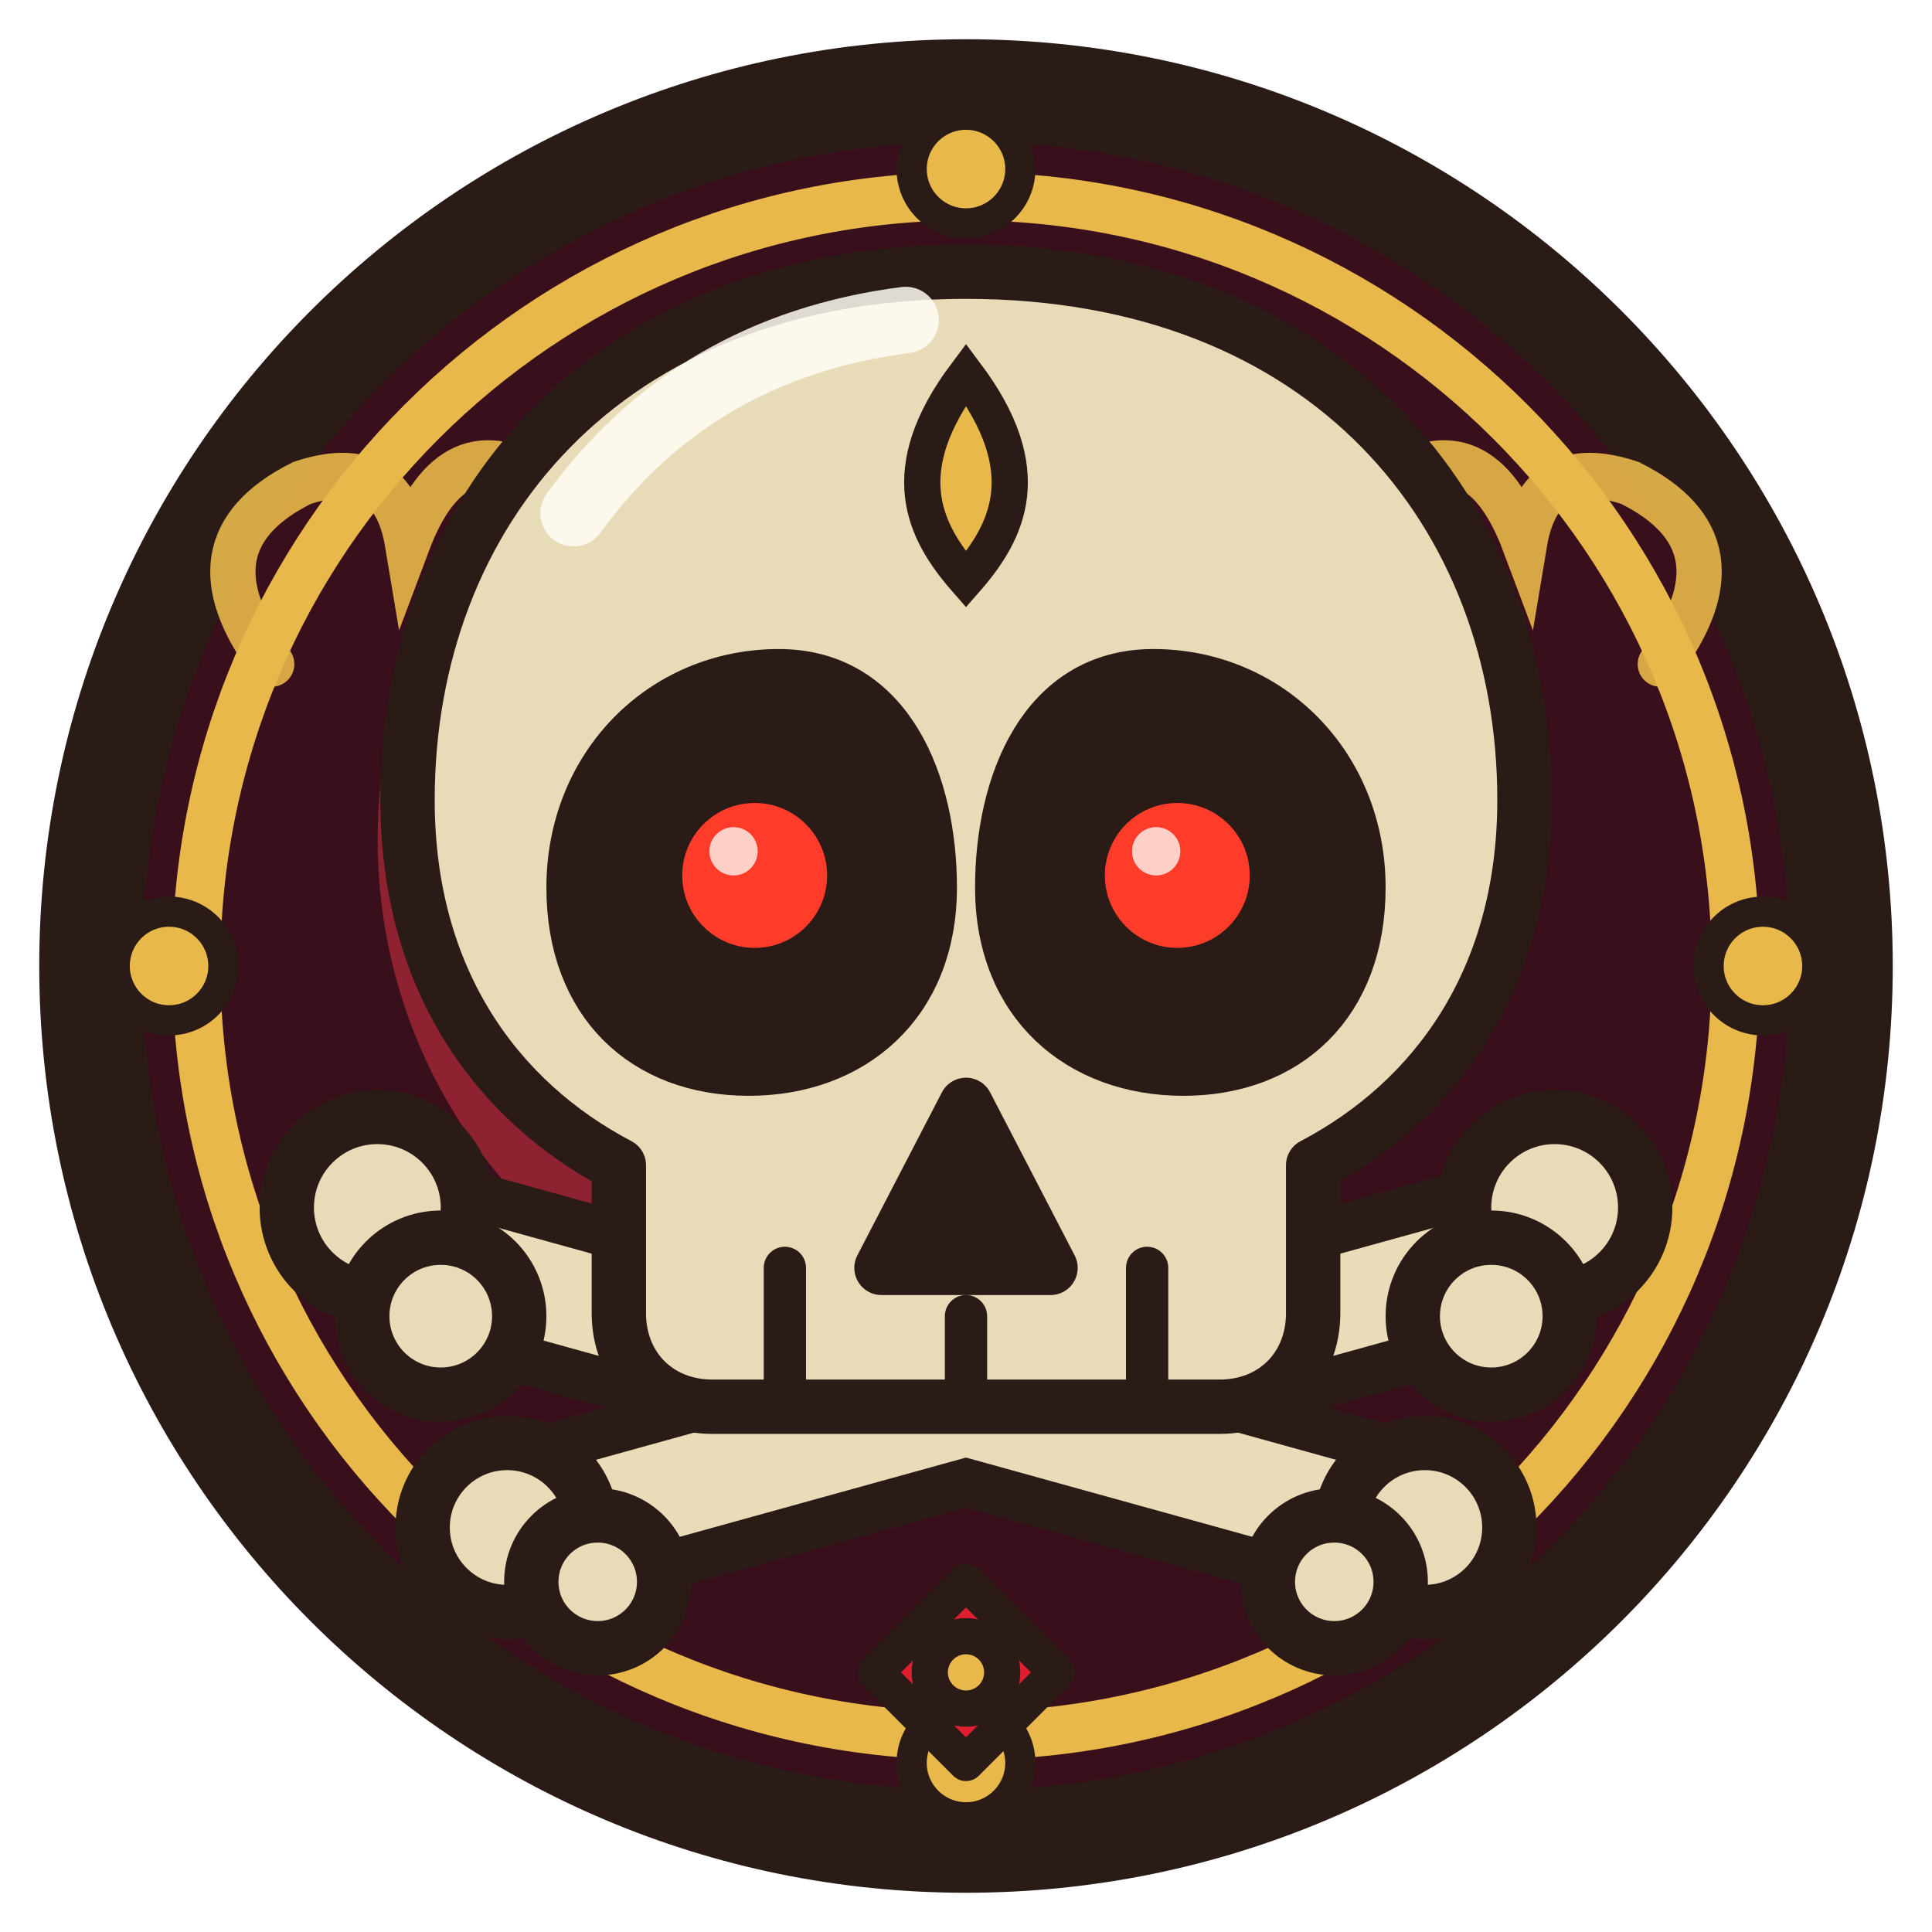
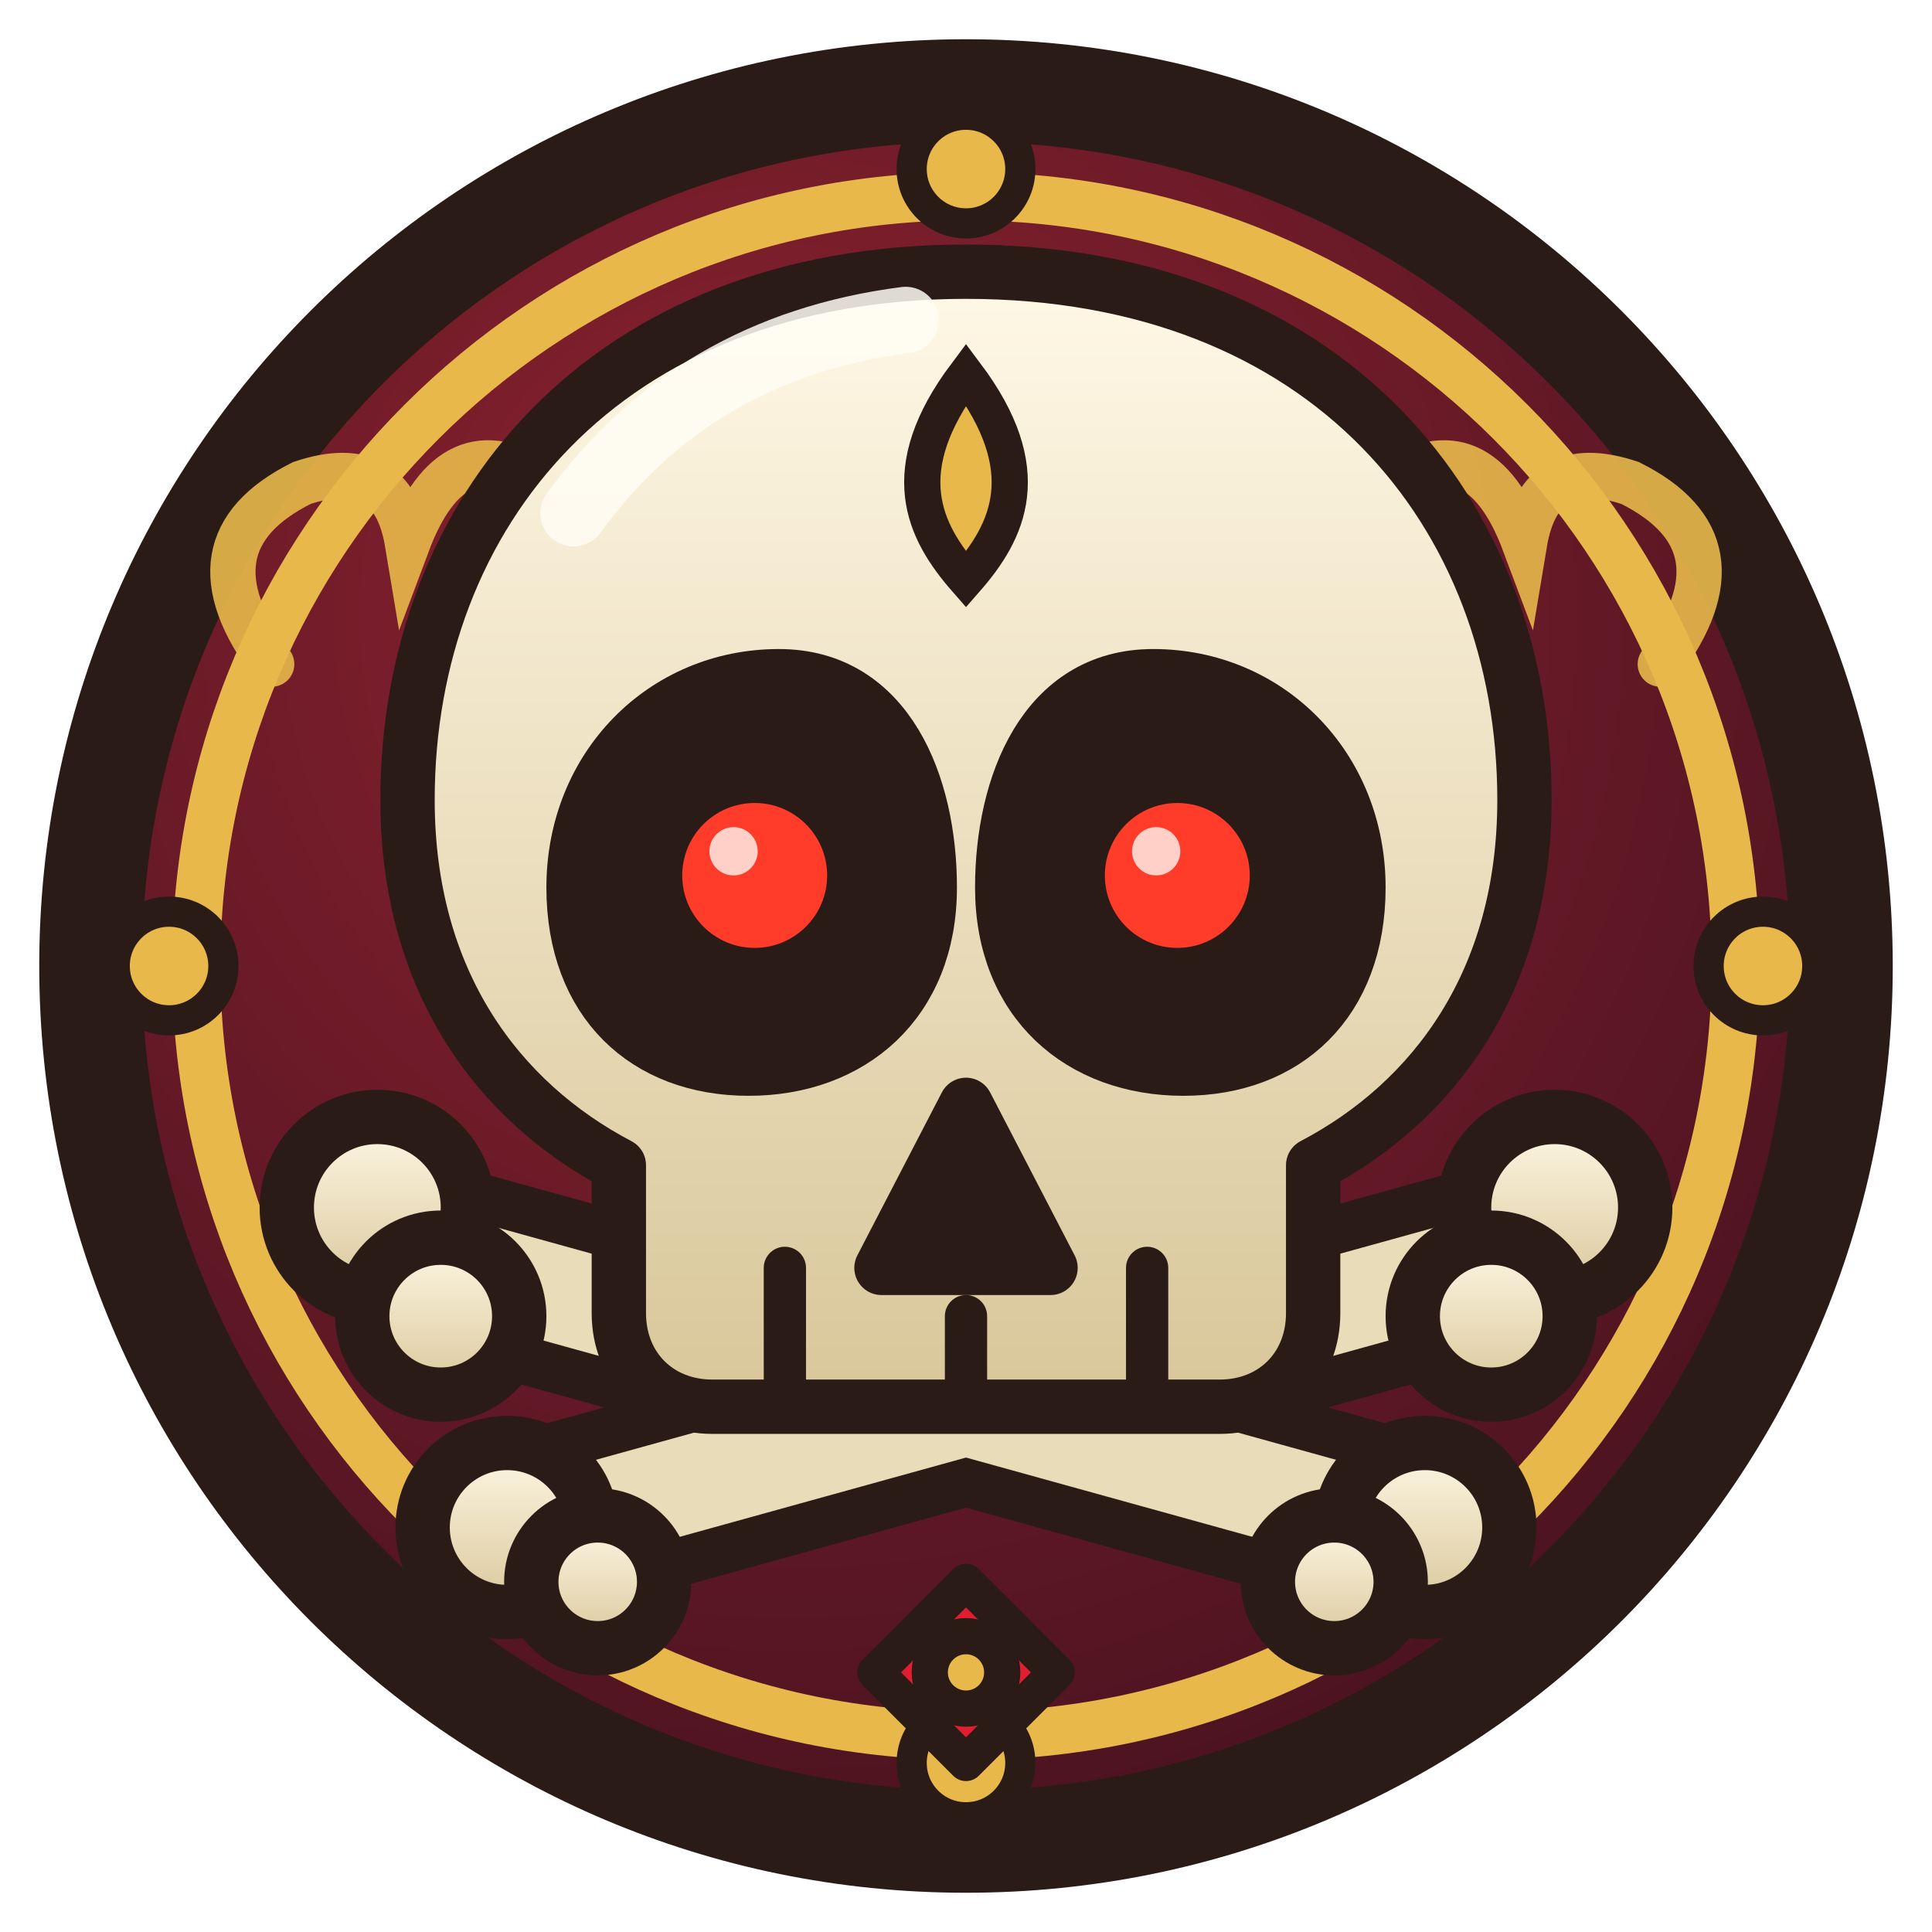
<svg xmlns="http://www.w3.org/2000/svg" viewBox="0 0 64 64">
-   <circle cx="32" cy="32" r="29" fill="#3a0f1c" stroke="#2b1b17" stroke-width="3.4" />
-   <circle cx="29.91" cy="27.82" r="17.4" fill="#8e2230" stroke="none" />
+   <defs>
+     <radialGradient id="tile-skull-bg" cx=".4" cy=".3" r=".9">
+       <stop offset="0" stop-color="#8e2230" />
+       <stop offset="1" stop-color="#3a0f1c" />
+     </radialGradient>
+     <linearGradient id="tile-skull-bone" x1="0" y1="0" x2="0" y2="1">
+       <stop offset="0" stop-color="#fff8e6" />
+       <stop offset="1" stop-color="#d9c79a" />
+     </linearGradient>
+   </defs>
+   <circle cx="32" cy="32" r="29" fill="url(#tile-skull-bg)" stroke="#2b1b17" stroke-width="3.4" />
  <circle cx="32" cy="32" r="25.5" fill="none" stroke="#e8b84a" stroke-width="1.6" />
  <g fill="#e8b84a" stroke="#2b1b17" stroke-width="1">
    <circle cx="32" cy="5.6" r="1.8" />
    <circle cx="32" cy="58.4" r="1.8" />
    <circle cx="5.6" cy="32" r="1.8" />
    <circle cx="58.4" cy="32" r="1.8" />
  </g>
  <g fill="none" stroke="#e8b84a" stroke-width="1.5" stroke-linecap="round" opacity=".9">
    <path d="M9 22Q6 18 10 16Q13 15 13.5 18Q15 14 18 16" />
    <path d="M55 22Q58 18 54 16Q51 15 50.5 18Q49 14 46 16" />
  </g>
  <g stroke="#2b1b17" stroke-width="1.8" stroke-linejoin="round" stroke-linecap="round">
-     <g fill="#e8dbb8">
+     <g fill="url(#tile-skull-bone)">
      <path d="M13.5 41.5L46 50.5M50.5 41.5L18 50.5" fill="none" stroke="#2b1b17" stroke-width="6.4" />
      <path d="M13.5 41.5L46 50.5M50.5 41.5L18 50.5" fill="none" stroke="#e9dcb8" stroke-width="3.2" />
      <circle cx="12.5" cy="40" r="3" />
      <circle cx="14.6" cy="43.6" r="2.6" />
      <circle cx="51.5" cy="40" r="3" />
      <circle cx="49.4" cy="43.6" r="2.6" />
      <circle cx="47.2" cy="50.6" r="2.8" />
      <circle cx="44.2" cy="52.4" r="2.2" />
      <circle cx="16.8" cy="50.6" r="2.8" />
      <circle cx="19.8" cy="52.4" r="2.2" />
    </g>
-     <path d="M32 9C20 9 13.5 17 13.5 26.5C13.5 32.5 16.5 36.5 20.5 38.6V43.5C20.5 45.3 21.8 46.6 23.6 46.6H40.4C42.2 46.6 43.5 45.3 43.5 43.5V38.6C47.5 36.5 50.5 32.5 50.5 26.5C50.5 17 44 9 32 9Z" fill="#e8dbb8" />
+     <path d="M32 9C20 9 13.5 17 13.5 26.5C13.5 32.5 16.5 36.5 20.5 38.6V43.5C20.5 45.3 21.8 46.6 23.6 46.6H40.4C42.2 46.6 43.5 45.3 43.5 43.5V38.6C47.5 36.5 50.5 32.5 50.5 26.5C50.5 17 44 9 32 9Z" fill="url(#tile-skull-bone)" />
    <path d="M19 29.4C19 25.4 22 22.4 25.8 22.4C29.4 22.4 30.8 26 30.8 29.4C30.8 33.2 28.2 35.4 24.8 35.4C21.4 35.4 19 33.2 19 29.4ZM45 29.4C45 25.4 42 22.4 38.2 22.4C34.6 22.4 33.2 26 33.2 29.4C33.2 33.2 35.8 35.4 39.2 35.4C42.6 35.4 45 33.2 45 29.4Z" fill="#2b1b17" />
    <path d="M32 36.6L29.2 42H34.8Z" fill="#2b1b17" />
    <path d="M26 42V46.4M32 43.6V46.6M38 42V46.4" fill="none" stroke-width="1.4" />
  </g>
  <path d="M32 12.4C29.6 15.6 30.6 17.6 32 19.2C33.4 17.6 34.4 15.6 32 12.4Z" fill="#e8b84a" stroke="#2b1b17" stroke-width="1.2" />
  <circle cx="25" cy="29" r="2.4" fill="#ff3b2a" />
  <circle cx="39" cy="29" r="2.4" fill="#ff3b2a" />
  <circle cx="24.3" cy="28.2" r=".8" fill="#ffd0c8" />
  <circle cx="38.3" cy="28.2" r=".8" fill="#ffd0c8" />
  <path d="M19 17Q23 11.5 30 10.6" fill="none" stroke="#fffdf4" stroke-width="2.2" stroke-linecap="round" opacity=".85" />
  <g stroke="#2b1b17" stroke-width="1.2" stroke-linejoin="round">
    <path d="M32 52.4L35 55.4L32 58.4L29 55.4Z" fill="#e01e2f" />
    <circle cx="32" cy="55.4" r="1.2" fill="#e8b84a" />
  </g>
</svg>
